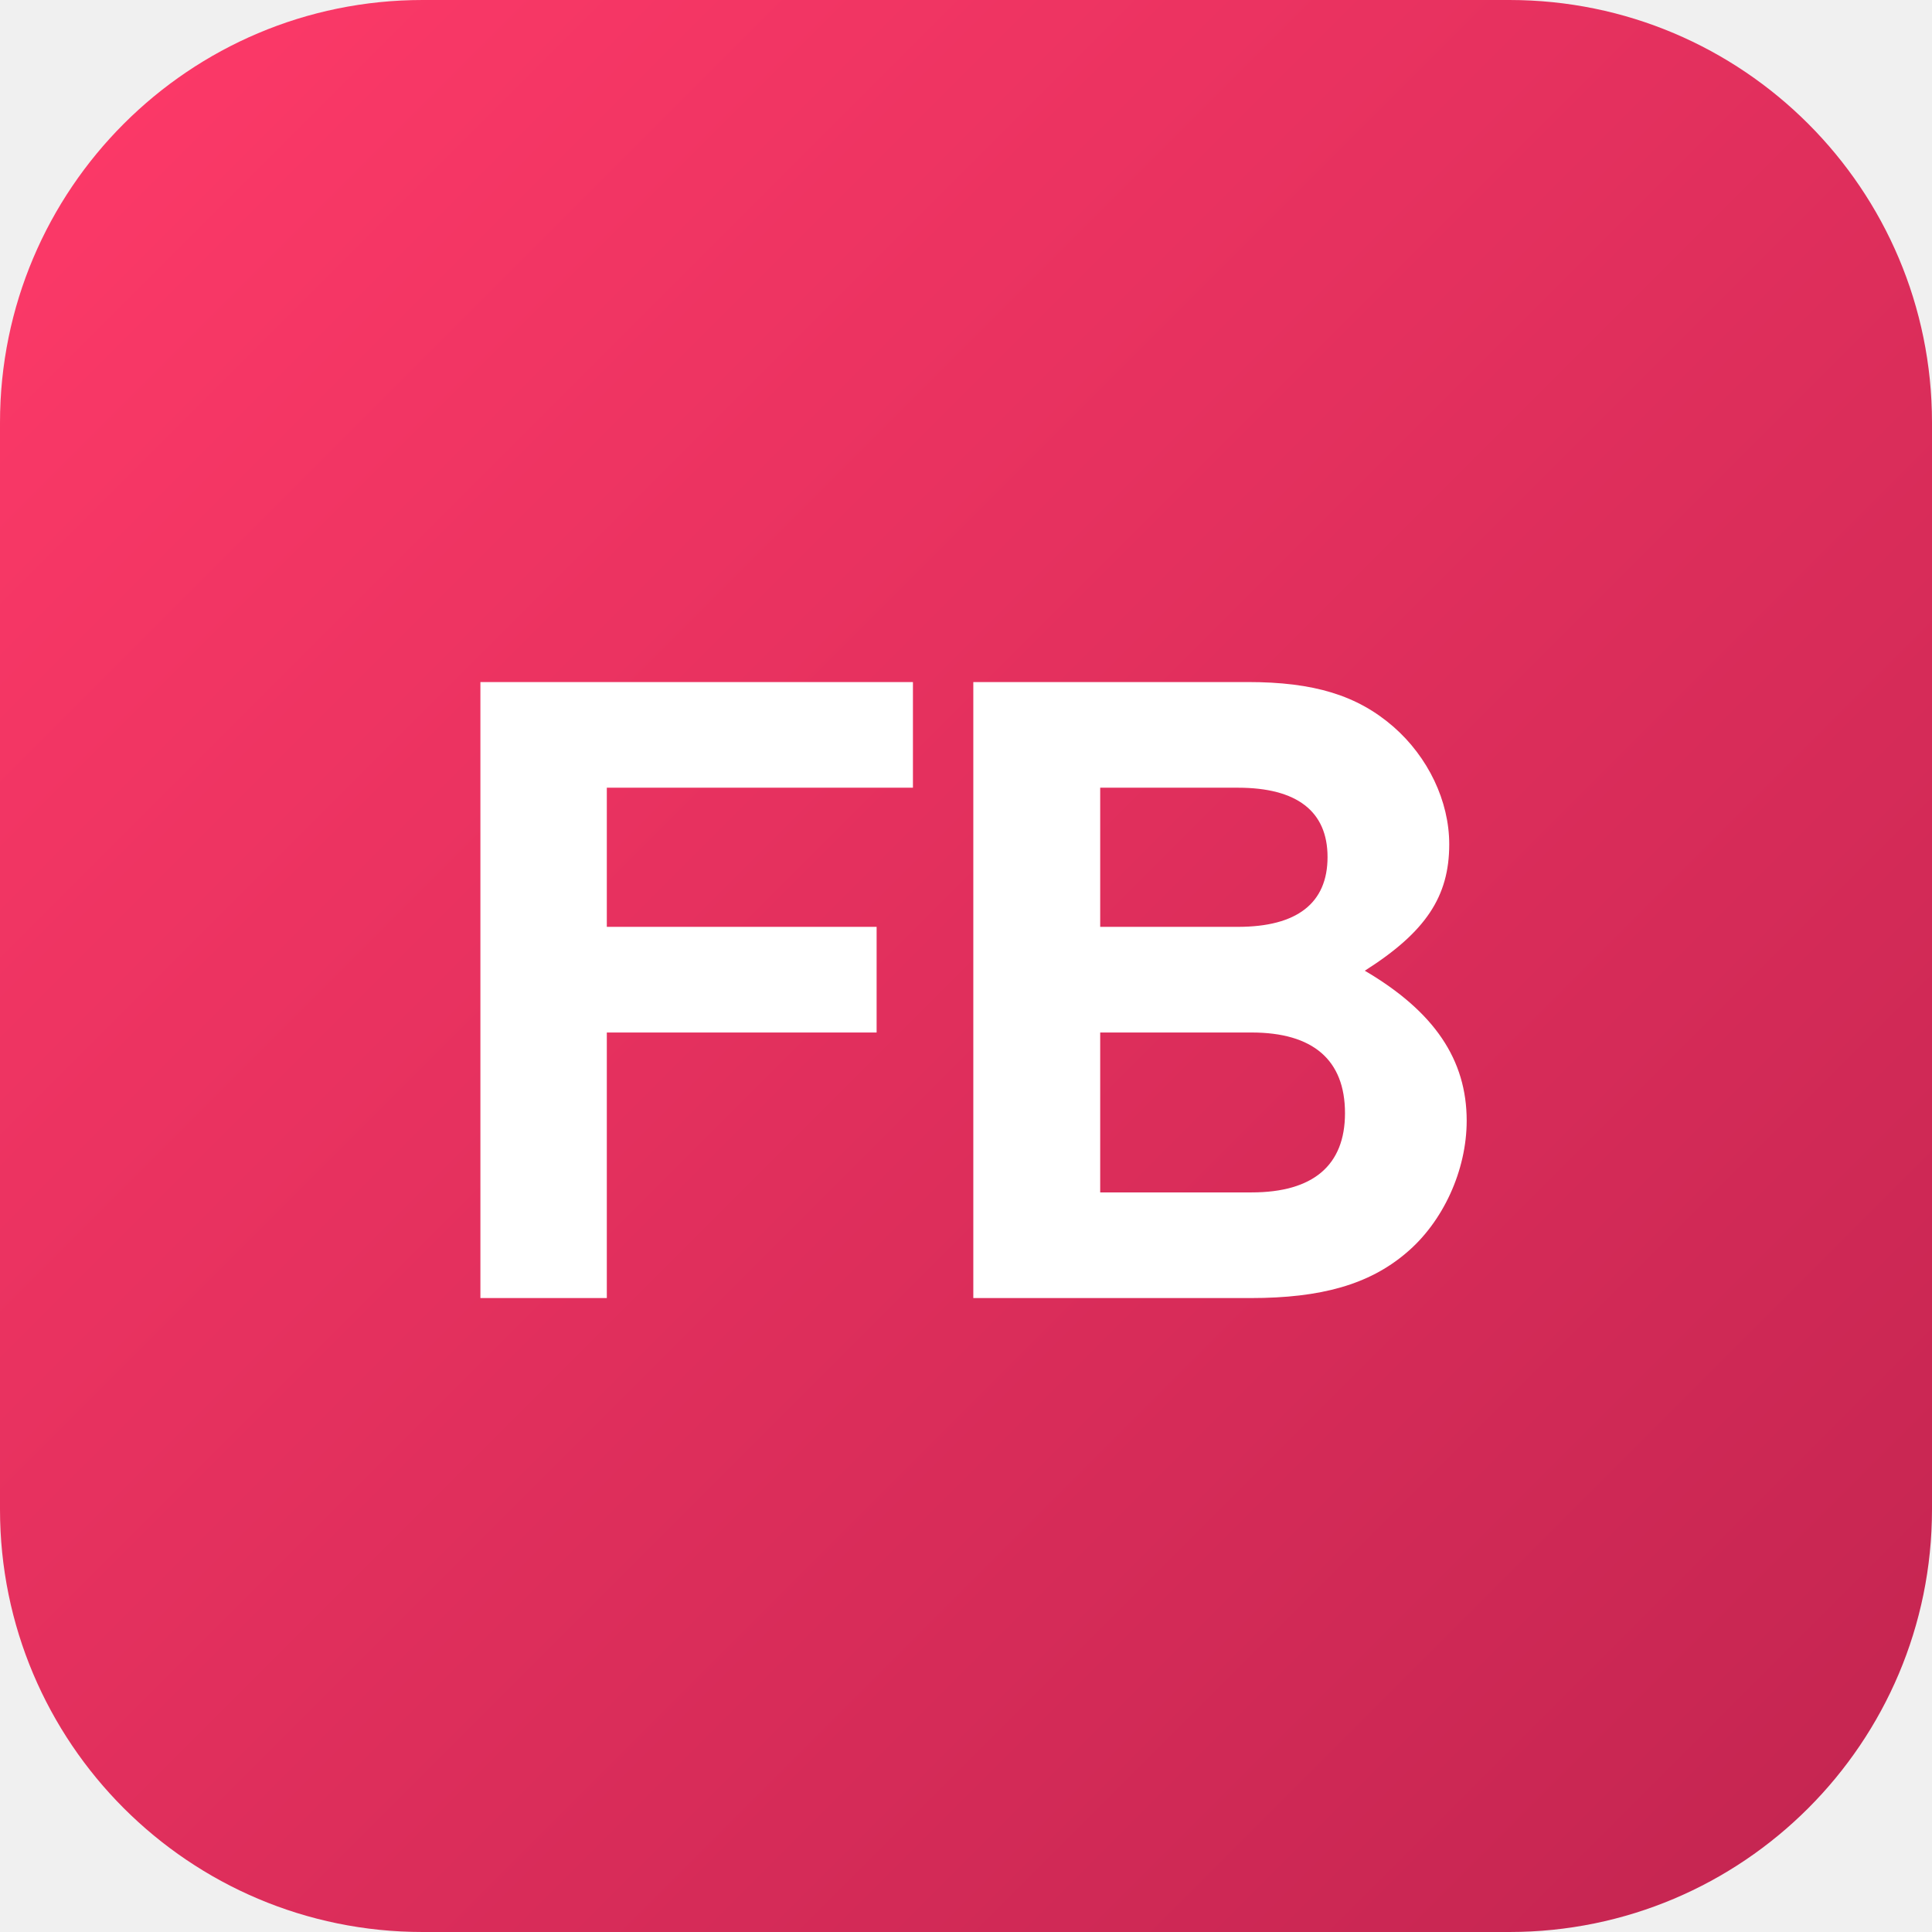
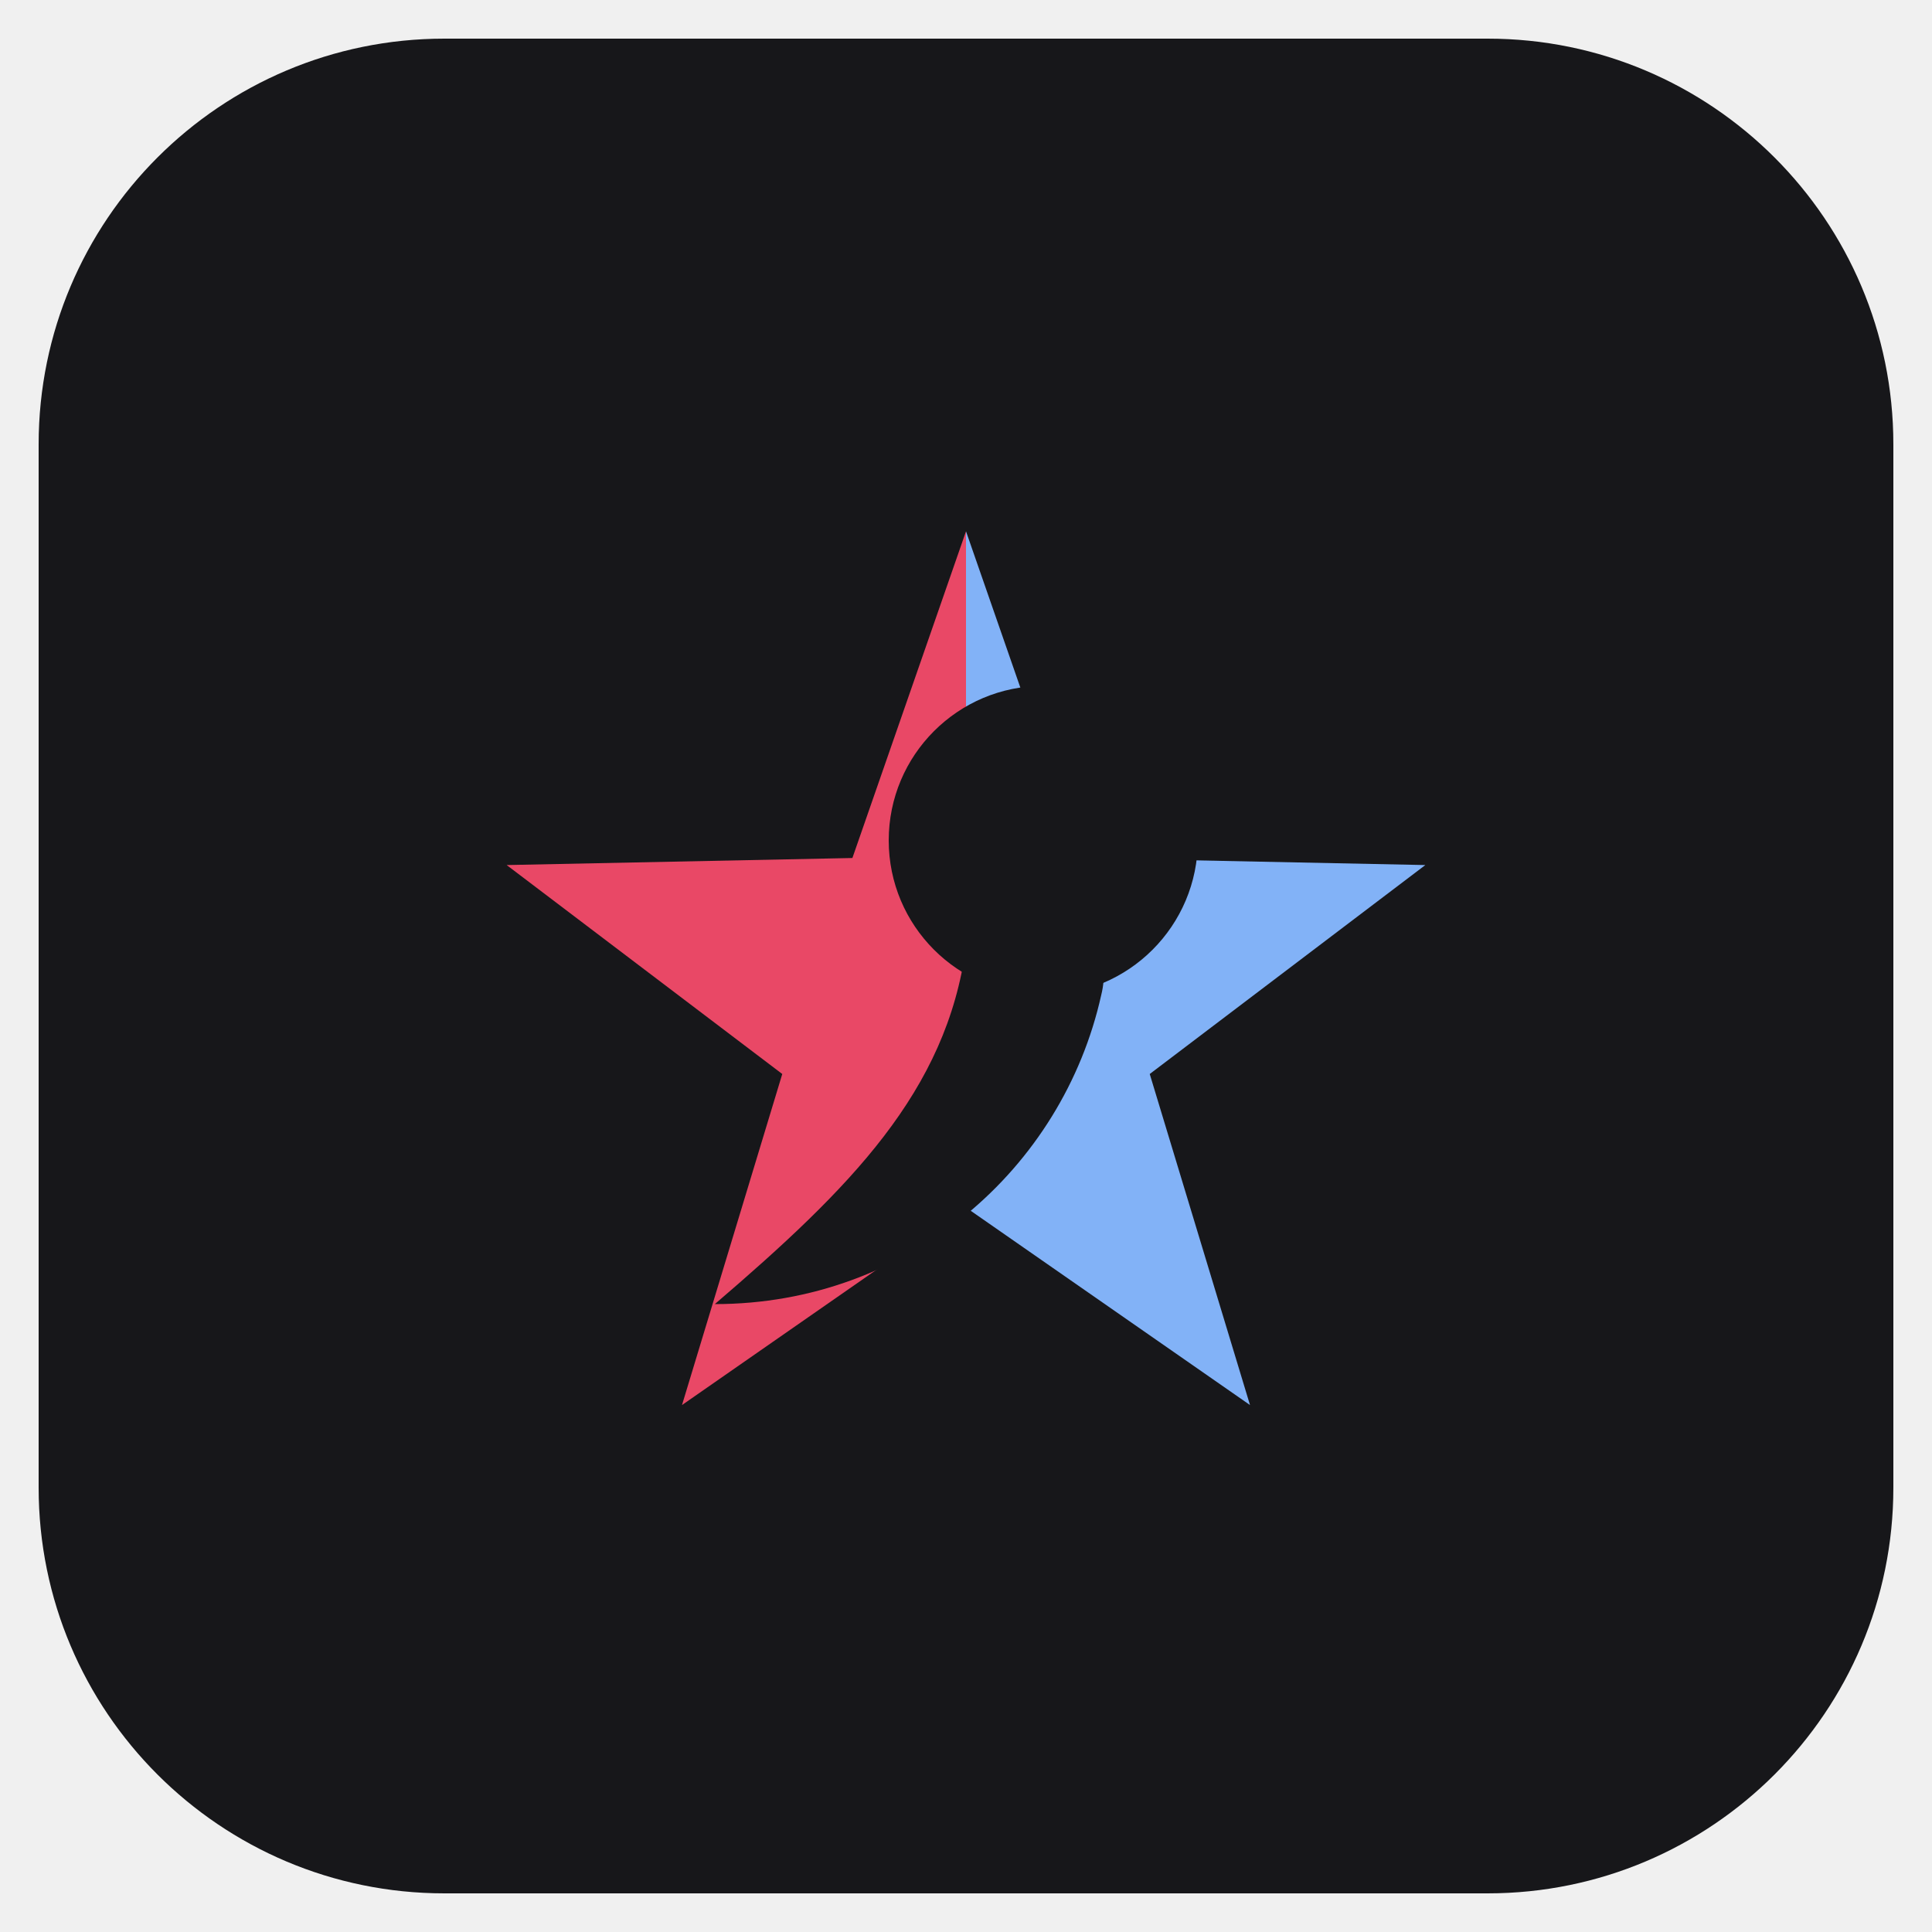
- <svg xmlns="http://www.w3.org/2000/svg" viewBox="0 0 64 64">
+ <svg xmlns="http://www.w3.org/2000/svg" viewBox="0 0 200 200">
  <defs>
-     <linearGradient id="g" x1="0" y1="0" x2="1" y2="1">
-       <stop offset="0" stop-color="#FF3A69" />
-       <stop offset="1" stop-color="#C22450" />
-     </linearGradient>
+     <clipPath id="leftHalf">
+       <rect x="0" y="0" width="100" height="200" />
+     </clipPath>
+     <clipPath id="rightHalf">
+       <rect x="100" y="0" width="100" height="200" />
+     </clipPath>
+     <mask id="commaCut">
+       <rect x="0" y="0" width="200" height="200" fill="white" />
+       <g fill="black">
+         <circle cx="108" cy="87" r="16" />
+         <path d="M 100,98 C 98,113 88,123 74,135 C 94,135 110,121 114,103 C 115,99 113,96 109,95 Z" />
+       </g>
+     </mask>
  </defs>
-   <rect width="64" height="64" rx="14" fill="url(#g)" />
-   <text x="32" y="43" font-family="-apple-system, 'Segoe UI', Helvetica, Arial, sans-serif" font-size="28" font-weight="800" fill="#ffffff" text-anchor="middle" letter-spacing="-1">FB</text>
+   <rect x="4" y="4" width="192" height="192" rx="42" fill="#17171A" />
+   <g mask="url(#commaCut)">
+     <g clip-path="url(#leftHalf)" fill="#E94866">
+       <polygon points="100,55 111.76,88.82 147.55,89.55 119.02,111.18 129.4,145.45 100,125 70.6,145.45 80.98,111.18 52.45,89.55 88.24,88.82" />
+     </g>
+     <g clip-path="url(#rightHalf)" fill="#82B2F7">
+       <polygon points="100,55 111.76,88.82 147.55,89.55 119.02,111.18 129.4,145.45 100,125 70.6,145.45 80.98,111.18 52.45,89.55 88.24,88.82" />
+     </g>
+   </g>
</svg>
